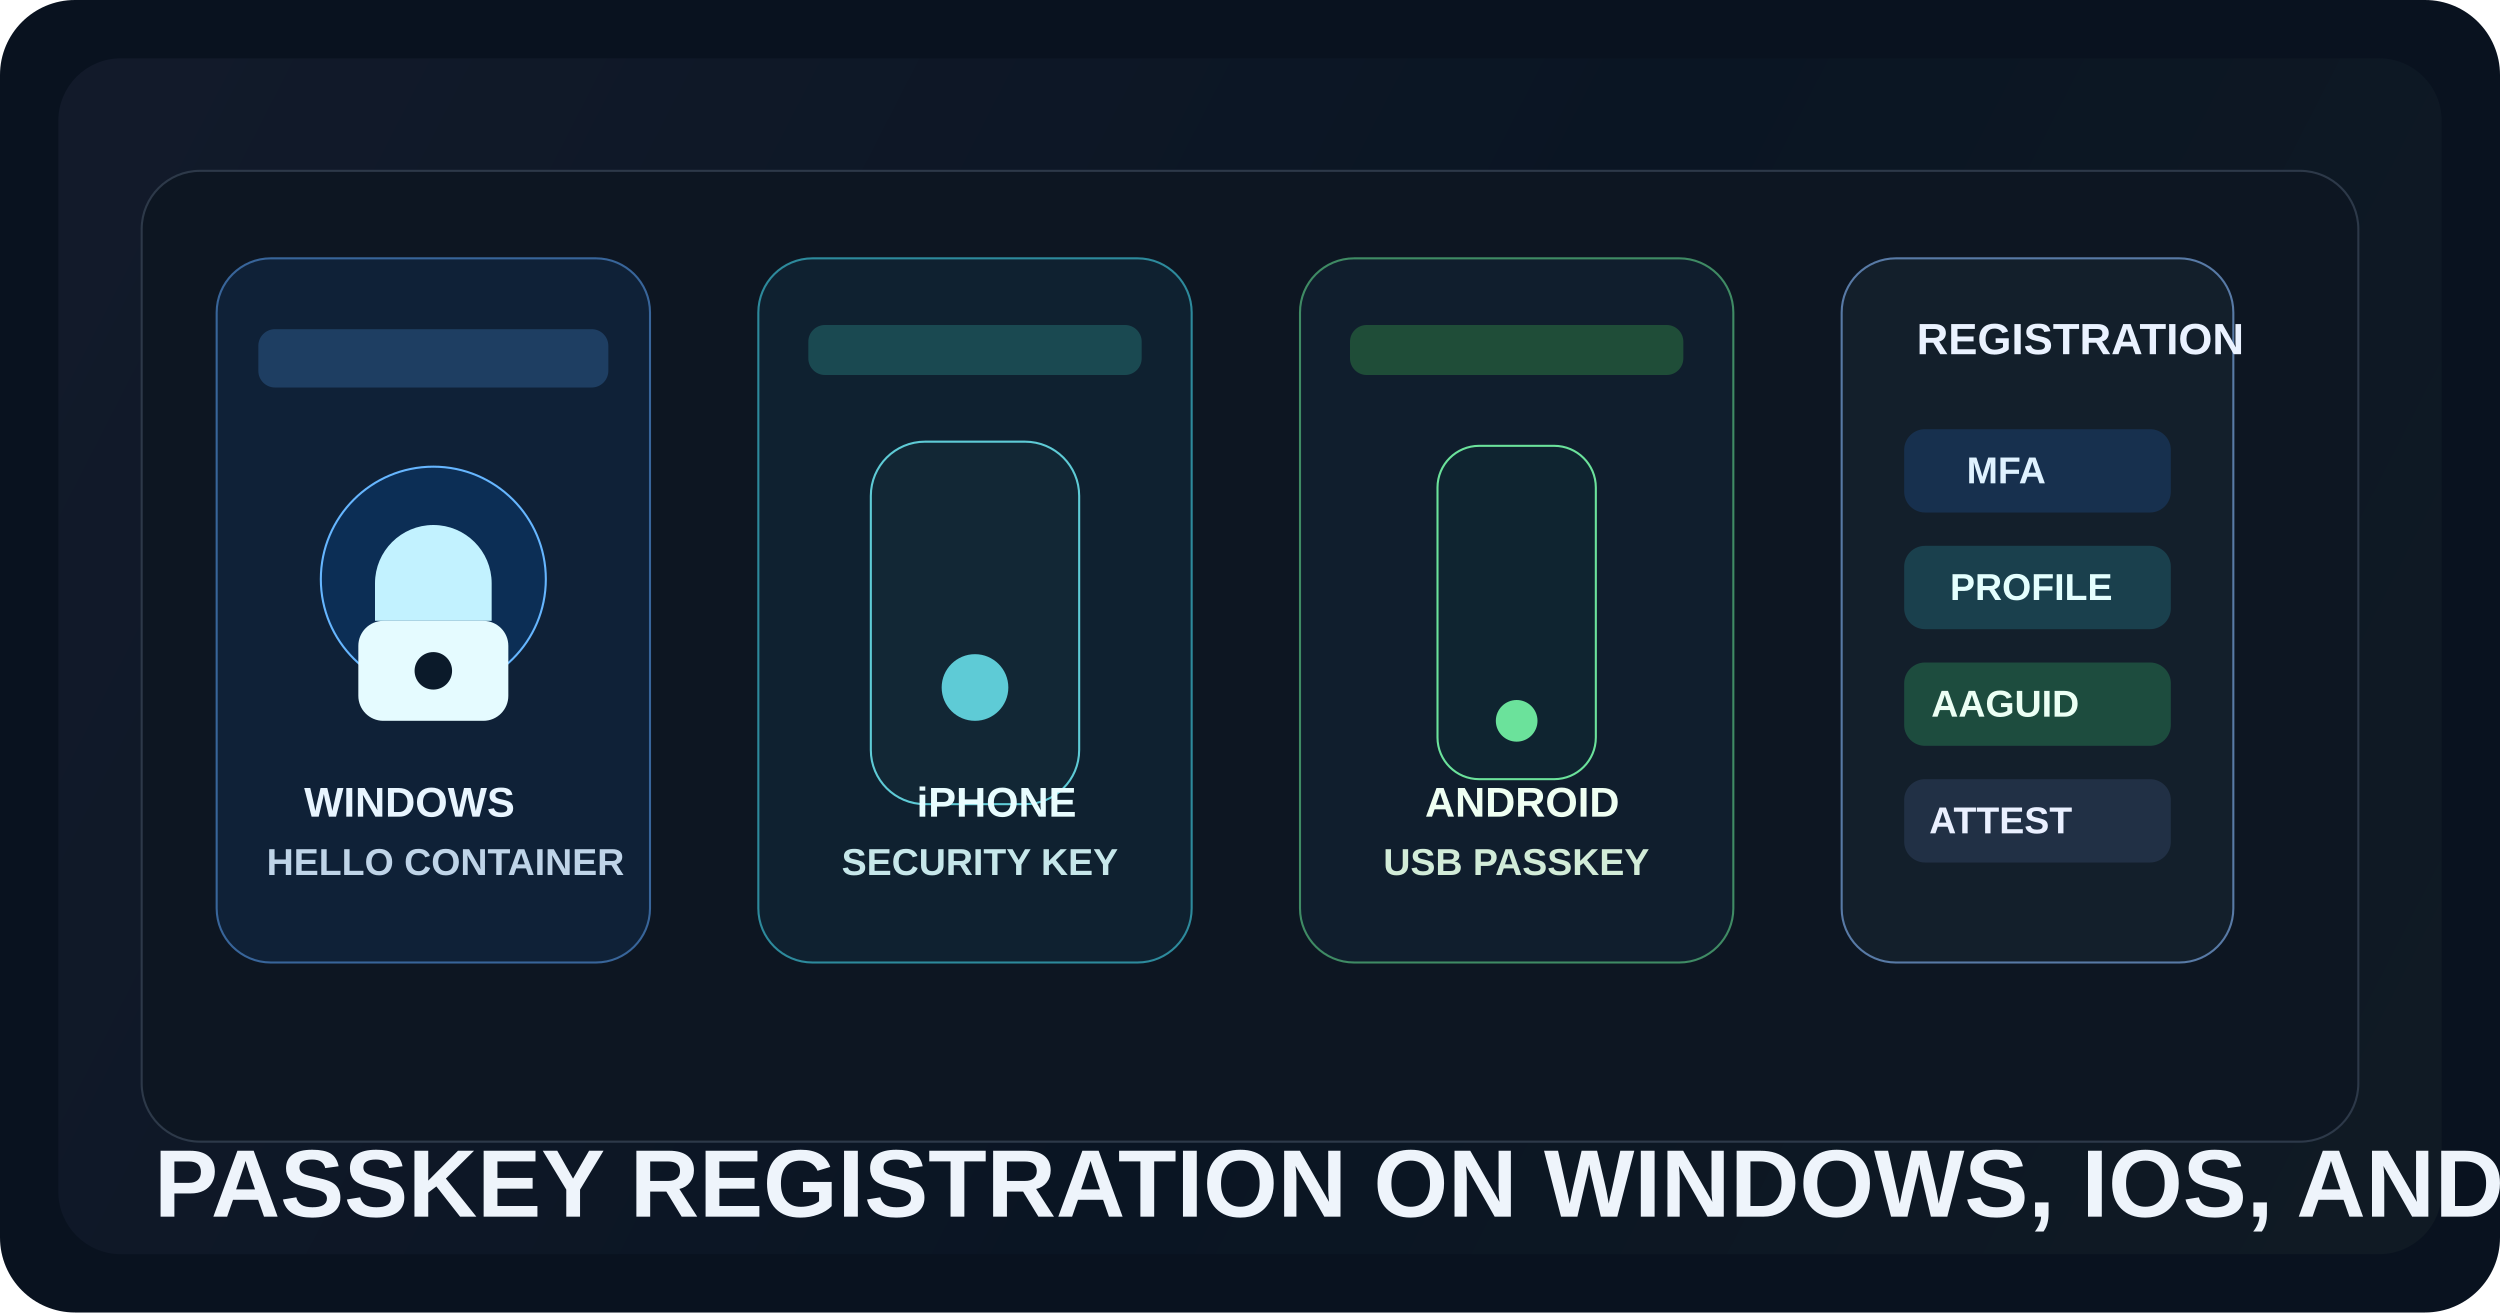
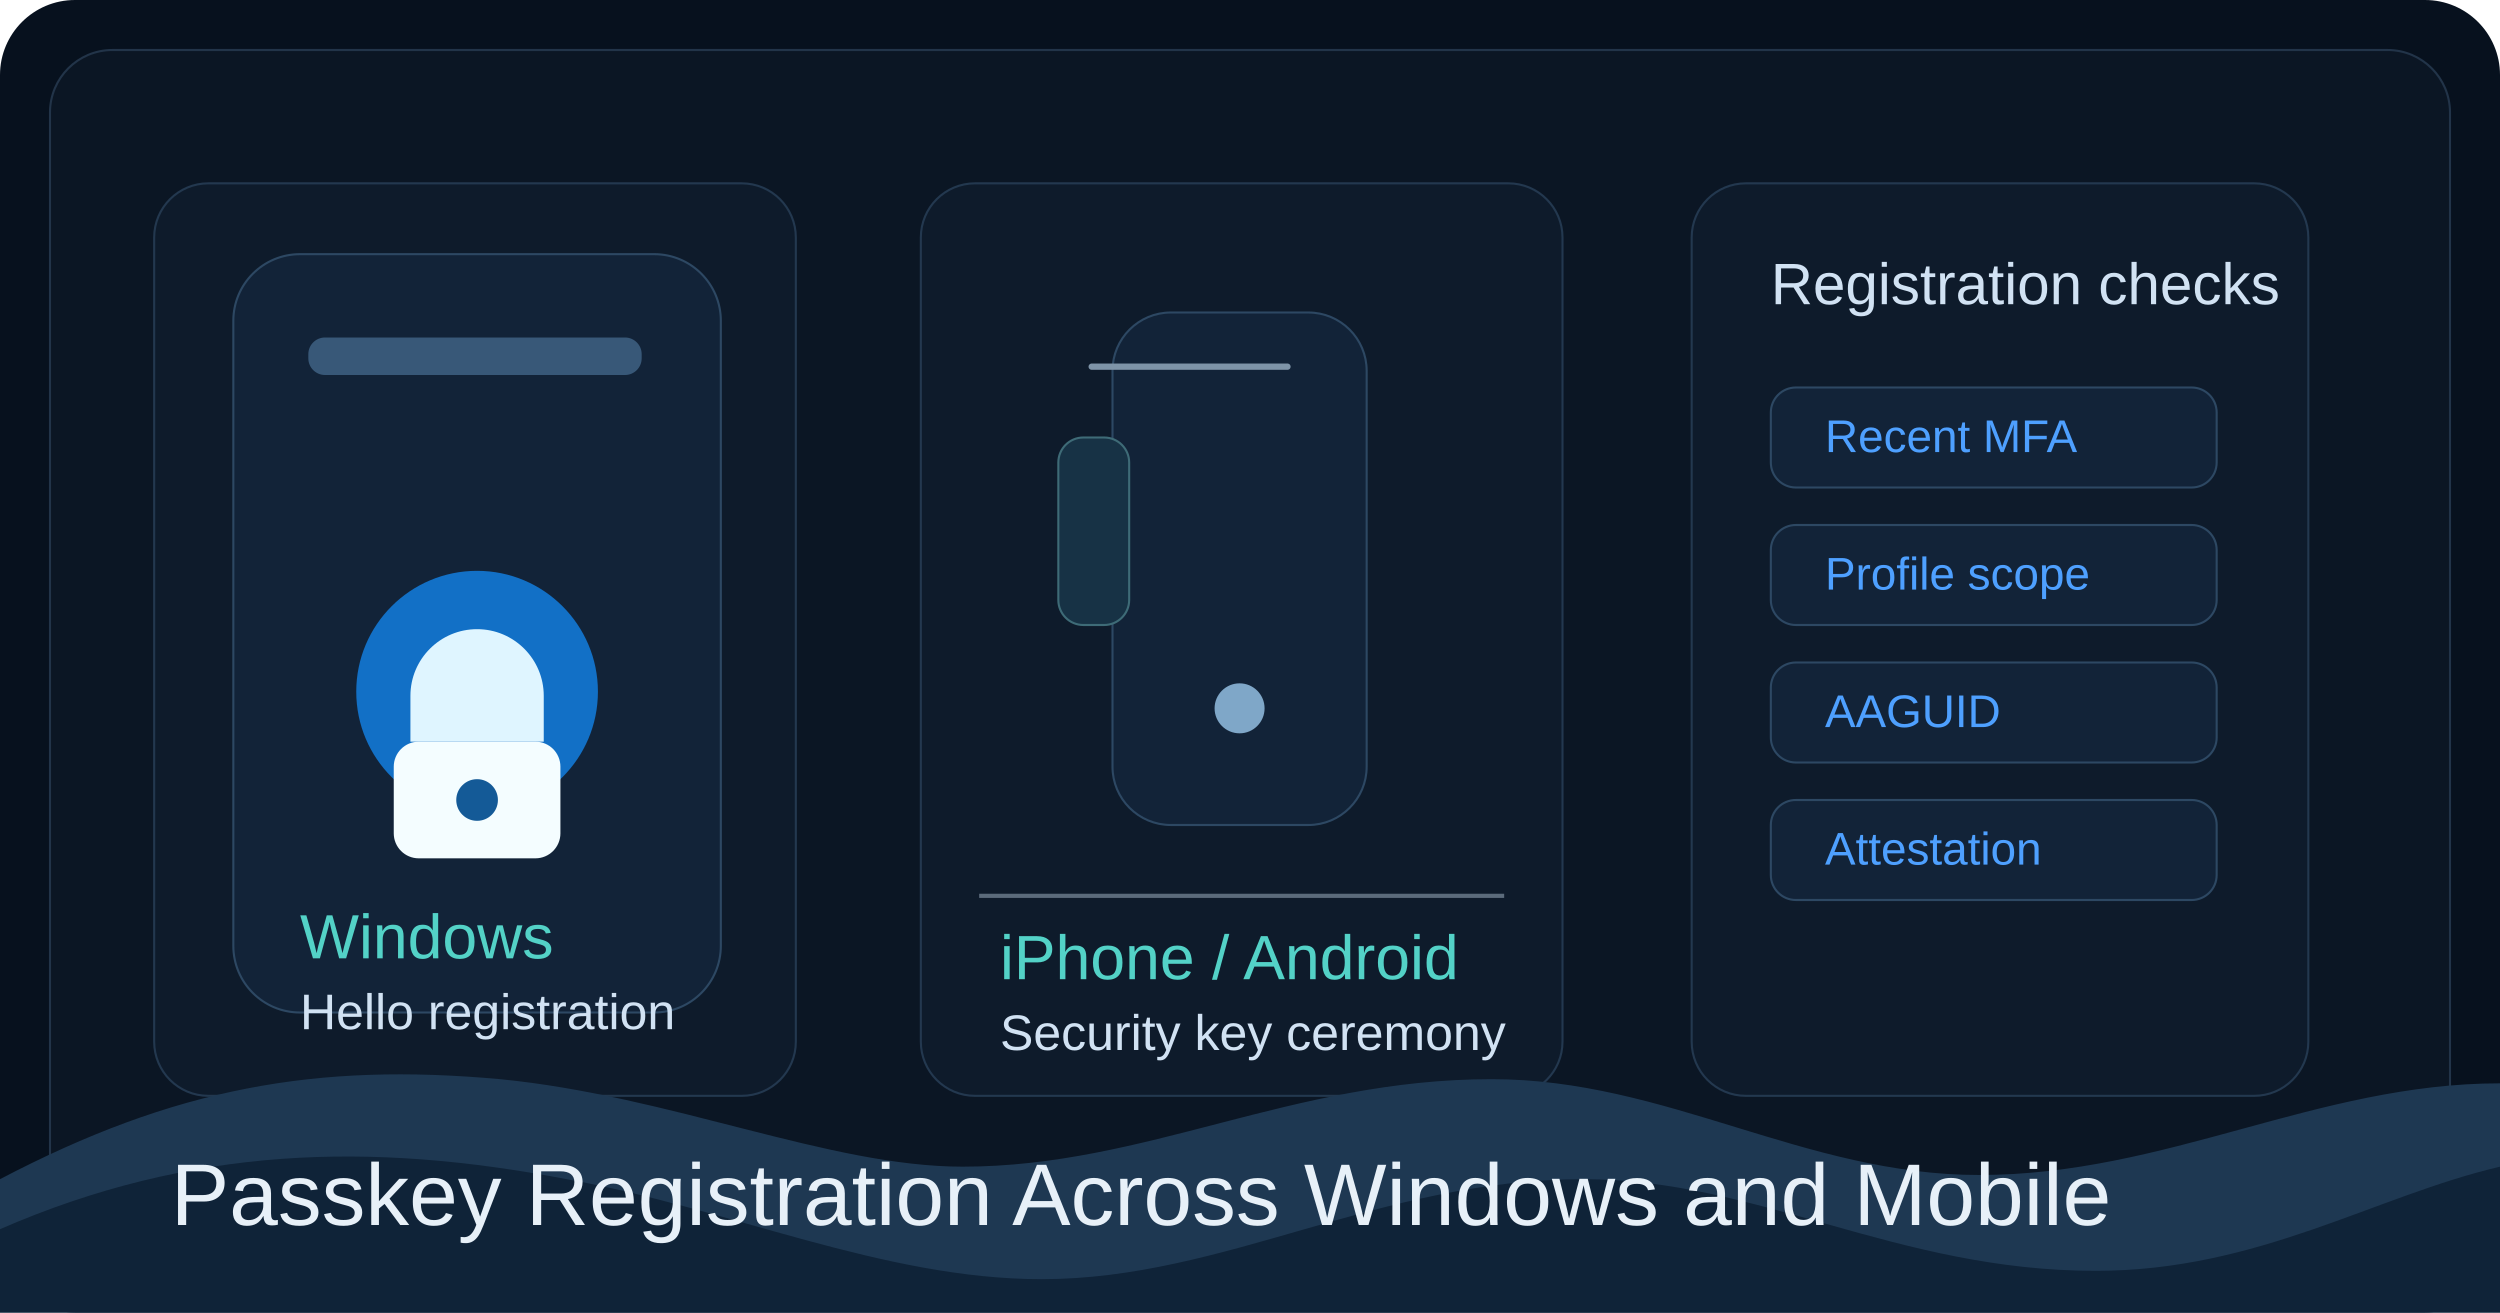
<svg xmlns="http://www.w3.org/2000/svg" width="1200" height="630" viewBox="0 0 1200 630" fill="none">
-   <rect width="1200" height="630" rx="36" fill="#09121F" />
-   <rect x="28" y="28" width="1144" height="574" rx="30" fill="url(#bg)" />
-   <rect x="68" y="82" width="1064" height="466" rx="28" fill="#0D1622" stroke="#2D3949" />
-   <rect x="104" y="124" width="208" height="338" rx="26" fill="#0F2137" stroke="#38659A" />
-   <rect x="124" y="158" width="168" height="28" rx="8" fill="#1E3E62" />
-   <circle cx="208" cy="278" r="54" fill="#0C2E55" stroke="#66B6FF" />
-   <path d="M208 252C192.536 252 180 264.536 180 280V298H236V280C236 264.536 223.464 252 208 252Z" fill="#C2F2FF" />
-   <rect x="172" y="298" width="72" height="48" rx="12" fill="#E5FBFF" />
-   <circle cx="208" cy="322" r="9" fill="#0B1A2A" />
-   <text x="146" y="392" fill="#E8F5FF" font-family="Arial, sans-serif" font-size="20" font-weight="700">WINDOWS</text>
-   <text x="128" y="420" fill="#BFD4E8" font-family="Arial, sans-serif" font-size="18" font-weight="700">HELLO CONTAINER</text>
-   <rect x="364" y="124" width="208" height="338" rx="26" fill="#0F2130" stroke="#2D8A9C" />
-   <rect x="388" y="156" width="160" height="24" rx="8" fill="#1A4951" />
-   <rect x="418" y="212" width="100" height="174" rx="26" fill="#122735" stroke="#5ECBD6" />
-   <circle cx="468" cy="330" r="16" fill="#5ECBD6" />
-   <text x="440" y="392" fill="#E8FDFF" font-family="Arial, sans-serif" font-size="20" font-weight="700">iPHONE</text>
-   <text x="404" y="420" fill="#C6E7EA" font-family="Arial, sans-serif" font-size="18" font-weight="700">SECURITY KEY</text>
-   <rect x="624" y="124" width="208" height="338" rx="26" fill="#101E2D" stroke="#3F8B64" />
-   <rect x="648" y="156" width="160" height="24" rx="8" fill="#1F4D38" />
-   <rect x="690" y="214" width="76" height="160" rx="20" fill="#0F2430" stroke="#6BE29B" />
-   <circle cx="728" cy="346" r="10" fill="#6BE29B" />
-   <text x="684" y="392" fill="#EFFFF2" font-family="Arial, sans-serif" font-size="20" font-weight="700">ANDROID</text>
-   <text x="664" y="420" fill="#D2ECD8" font-family="Arial, sans-serif" font-size="18" font-weight="700">USB PASSKEY</text>
-   <rect x="884" y="124" width="188" height="338" rx="26" fill="#131F2B" stroke="#587AA6" />
-   <text x="920" y="170" fill="#EAF2FF" font-family="Arial, sans-serif" font-size="21" font-weight="700">REGISTRATION</text>
-   <rect x="914" y="206" width="128" height="40" rx="10" fill="#17304E" />
-   <text x="944" y="232" fill="#DFF2FF" font-family="Arial, sans-serif" font-size="18" font-weight="700">MFA</text>
-   <rect x="914" y="262" width="128" height="40" rx="10" fill="#1A404D" />
-   <text x="936" y="288" fill="#E4FFFE" font-family="Arial, sans-serif" font-size="18" font-weight="700">PROFILE</text>
-   <rect x="914" y="318" width="128" height="40" rx="10" fill="#1D4C3E" />
-   <text x="927" y="344" fill="#ECFFF4" font-family="Arial, sans-serif" font-size="18" font-weight="700">AAGUID</text>
-   <rect x="914" y="374" width="128" height="40" rx="10" fill="#213045" />
-   <text x="926" y="400" fill="#EAF0FF" font-family="Arial, sans-serif" font-size="18" font-weight="700">ATTEST</text>
-   <text x="74" y="584" fill="#EEF4FB" font-family="Arial, sans-serif" font-size="46" font-weight="700">PASSKEY REGISTRATION ON WINDOWS, IOS, AND ANDROID</text>
-   <defs>
-     <linearGradient id="bg" x1="60" y1="40" x2="1140" y2="594" gradientUnits="userSpaceOnUse">
-       <stop stop-color="#121A2A" />
-       <stop offset="0.55" stop-color="#0A1523" />
-       <stop offset="1" stop-color="#101A24" />
-     </linearGradient>
-   </defs>
+   <rect width="1200" height="630" rx="36" fill="#07111E" />
+   <rect x="24" y="24" width="1152" height="582" rx="30" fill="#0B1624" stroke="#223449" />
+   <rect x="74" y="88" width="308" height="438" rx="26" fill="#0E1B2B" stroke="#23384F" />
+   <rect x="112" y="122" width="234" height="364" rx="32" fill="#122338" stroke="#2D4863" />
+   <rect x="148" y="162" width="160" height="18" rx="8" fill="#385878" />
+   <circle cx="229" cy="332" r="58" fill="#1270C6" />
+   <path d="M229 302C211.327 302 197 316.327 197 334V356H261V334C261 316.327 246.673 302 229 302Z" fill="#DFF5FF" />
+   <rect x="189" y="356" width="80" height="56" rx="12" fill="#F4FDFF" />
+   <circle cx="229" cy="384" r="10" fill="#145A97" />
+   <text x="144" y="460" fill="#53D2C7" font-family="Arial, sans-serif" font-size="30" font-weight="400">Windows</text>
+   <text x="144" y="494" fill="#D1E2F3" font-family="Arial, sans-serif" font-size="24" font-weight="400">Hello registration</text>
+   <rect x="442" y="88" width="308" height="438" rx="26" fill="#0E1B2B" stroke="#23384F" />
+   <rect x="534" y="150" width="122" height="246" rx="28" fill="#122338" stroke="#2D4863" />
+   <circle cx="595" cy="340" r="12" fill="#7FA7C8" />
+   <rect x="508" y="210" width="34" height="90" rx="12" fill="#173245" stroke="#3E6B77" />
+   <path d="M524 176H618" stroke="#7E94A8" stroke-width="3" stroke-linecap="round" />
+   <path d="M470 430H722" stroke="#5B6B7B" stroke-width="2" />
+   <text x="480" y="470" fill="#53D2C7" font-family="Arial, sans-serif" font-size="30" font-weight="400">iPhone / Android</text>
+   <text x="480" y="504" fill="#D1E2F3" font-family="Arial, sans-serif" font-size="24" font-weight="400">Security key ceremony</text>
+   <rect x="812" y="88" width="296" height="438" rx="26" fill="#0E1B2B" stroke="#23384F" />
+   <text x="850" y="146" fill="#D1E2F3" font-family="Arial, sans-serif" font-size="28" font-weight="400">Registration checks</text>
+   <rect x="850" y="186" width="214" height="48" rx="12" fill="#122338" stroke="#2D4863" />
+   <text x="876" y="217" fill="#4EA0FF" font-family="Arial, sans-serif" font-size="22" font-weight="400">Recent MFA</text>
+   <rect x="850" y="252" width="214" height="48" rx="12" fill="#122338" stroke="#2D4863" />
+   <text x="876" y="283" fill="#4EA0FF" font-family="Arial, sans-serif" font-size="22" font-weight="400">Profile scope</text>
+   <rect x="850" y="318" width="214" height="48" rx="12" fill="#122338" stroke="#2D4863" />
+   <text x="876" y="349" fill="#4EA0FF" font-family="Arial, sans-serif" font-size="22" font-weight="400">AAGUID</text>
+   <rect x="850" y="384" width="214" height="48" rx="12" fill="#122338" stroke="#2D4863" />
+   <text x="876" y="415" fill="#4EA0FF" font-family="Arial, sans-serif" font-size="22" font-weight="400">Attestation</text>
+   <path d="M0 566C84 522 152 510 240 518C322 526 398 560 462 560C550 560 620 518 716 518C800 518 866 564 950 564C1040 564 1112 520 1200 520V630H0V566Z" fill="#1E3852" />
+   <path d="M0 590C92 550 178 548 272 566C350 580 424 614 500 614C588 614 662 566 760 566C844 566 910 610 1006 610C1084 610 1140 574 1200 560V630H0V590Z" fill="#0F2338" />
+   <text x="82" y="588" fill="#E7F0F8" font-family="Arial, sans-serif" font-size="42" font-weight="400">Passkey Registration Across Windows and Mobile</text>
</svg>
